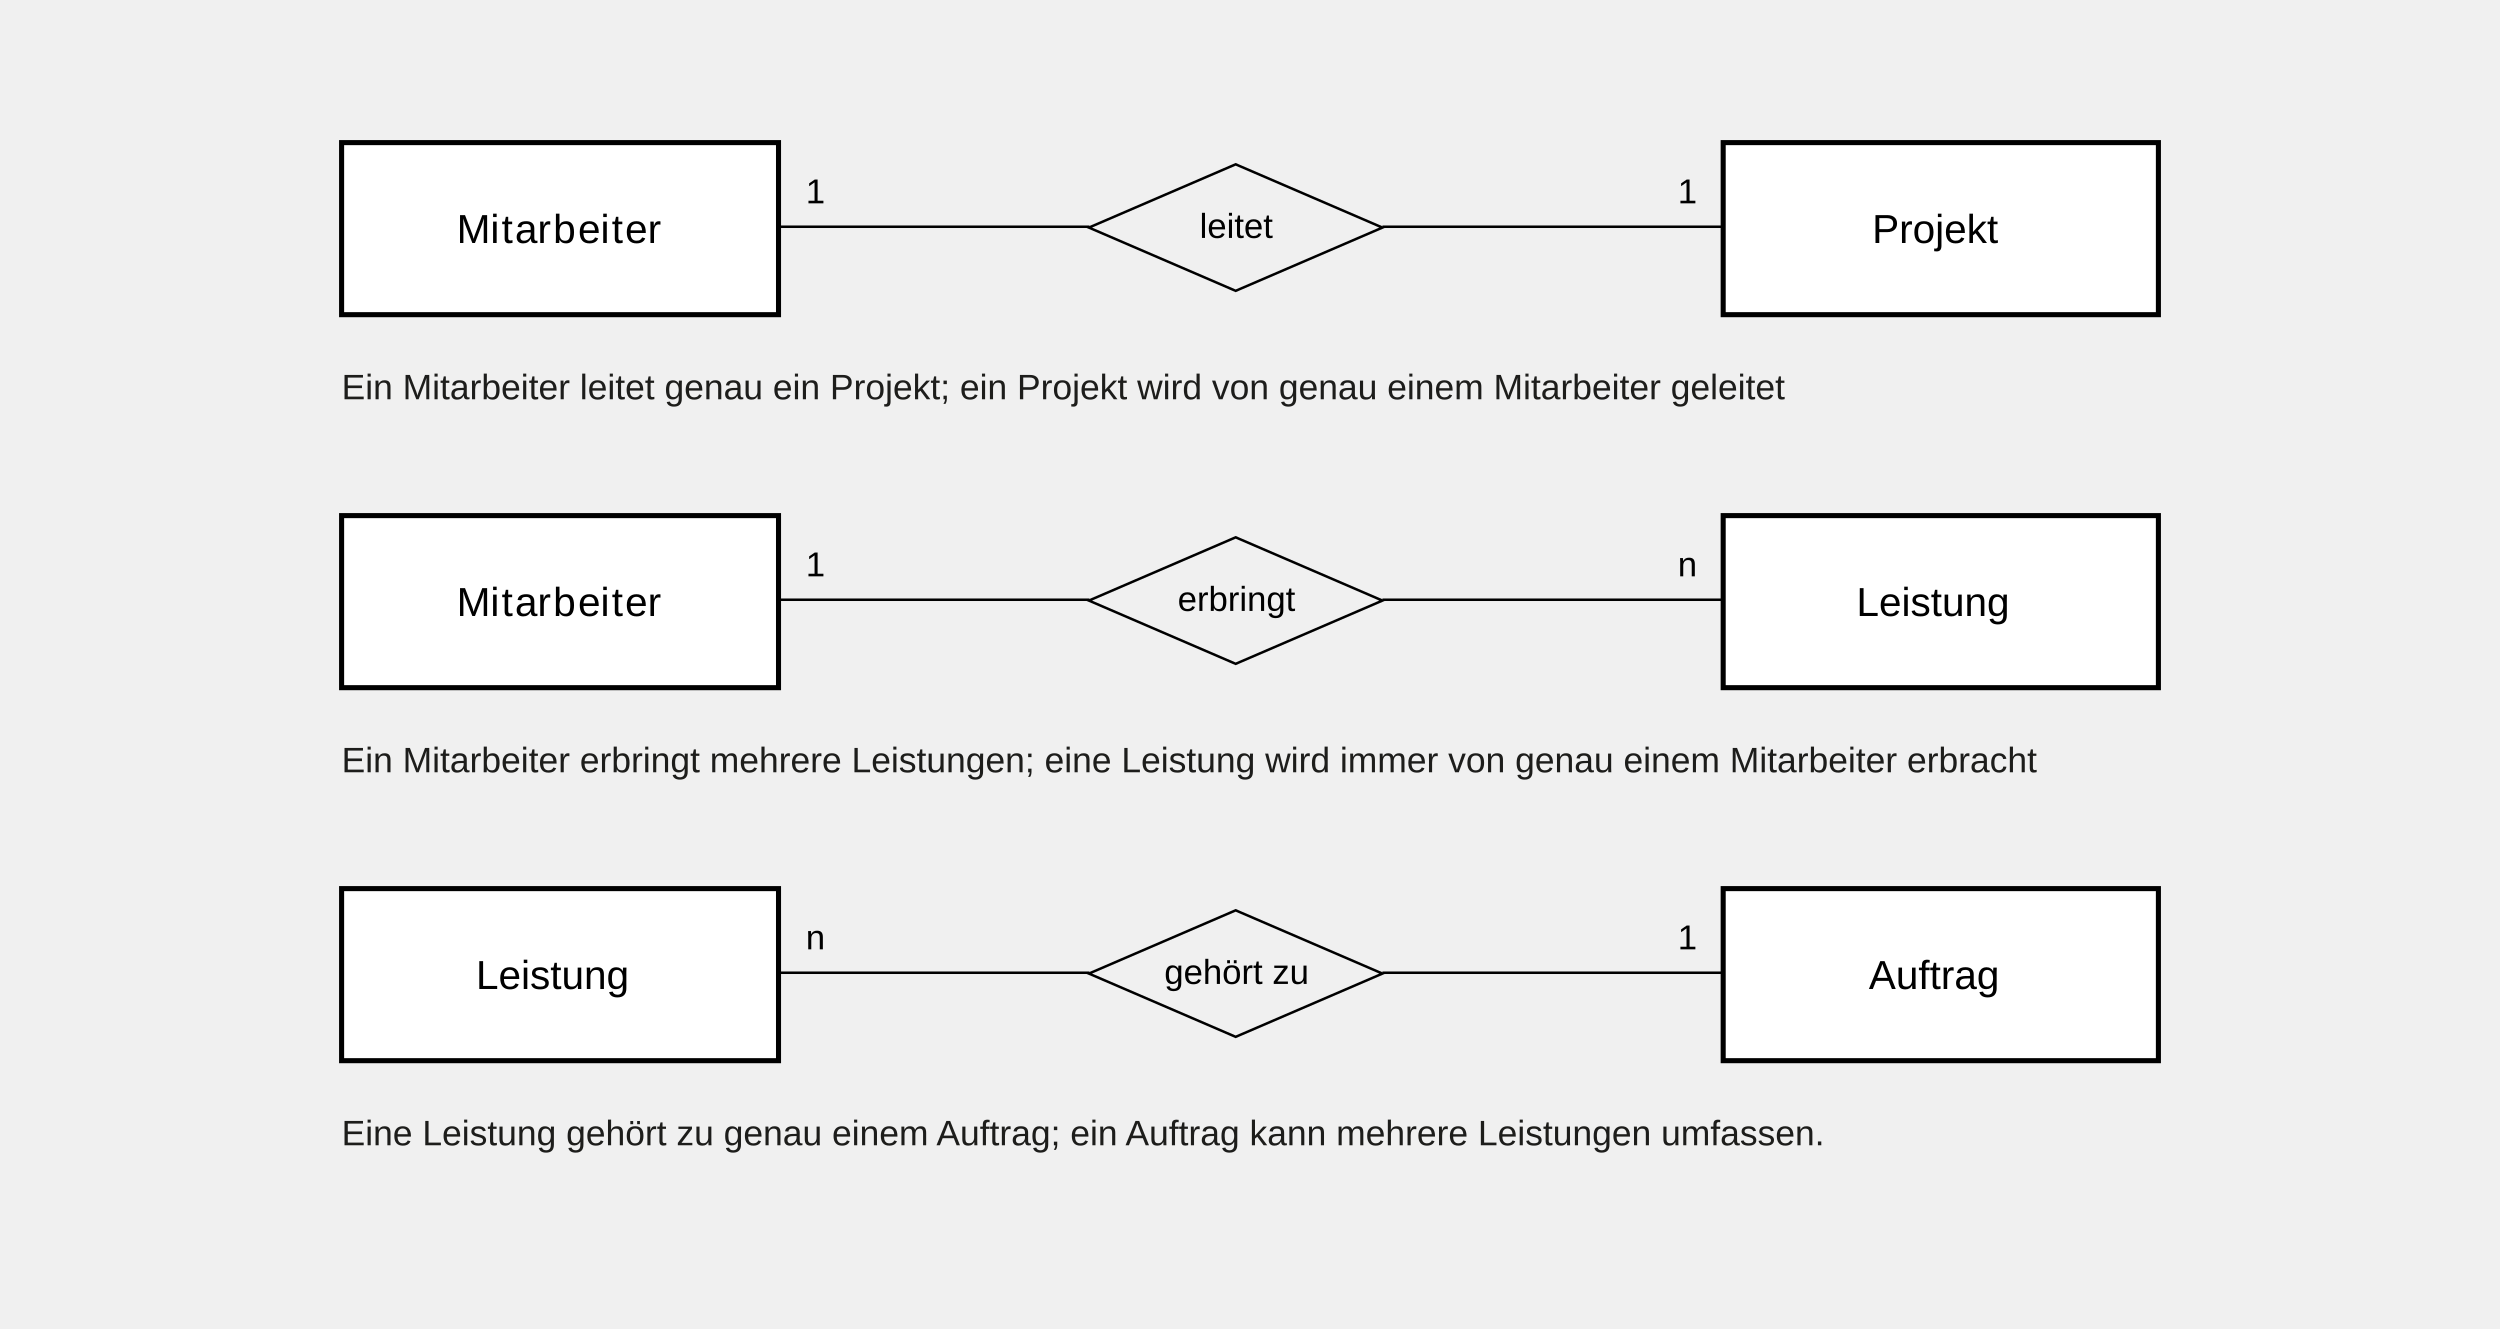
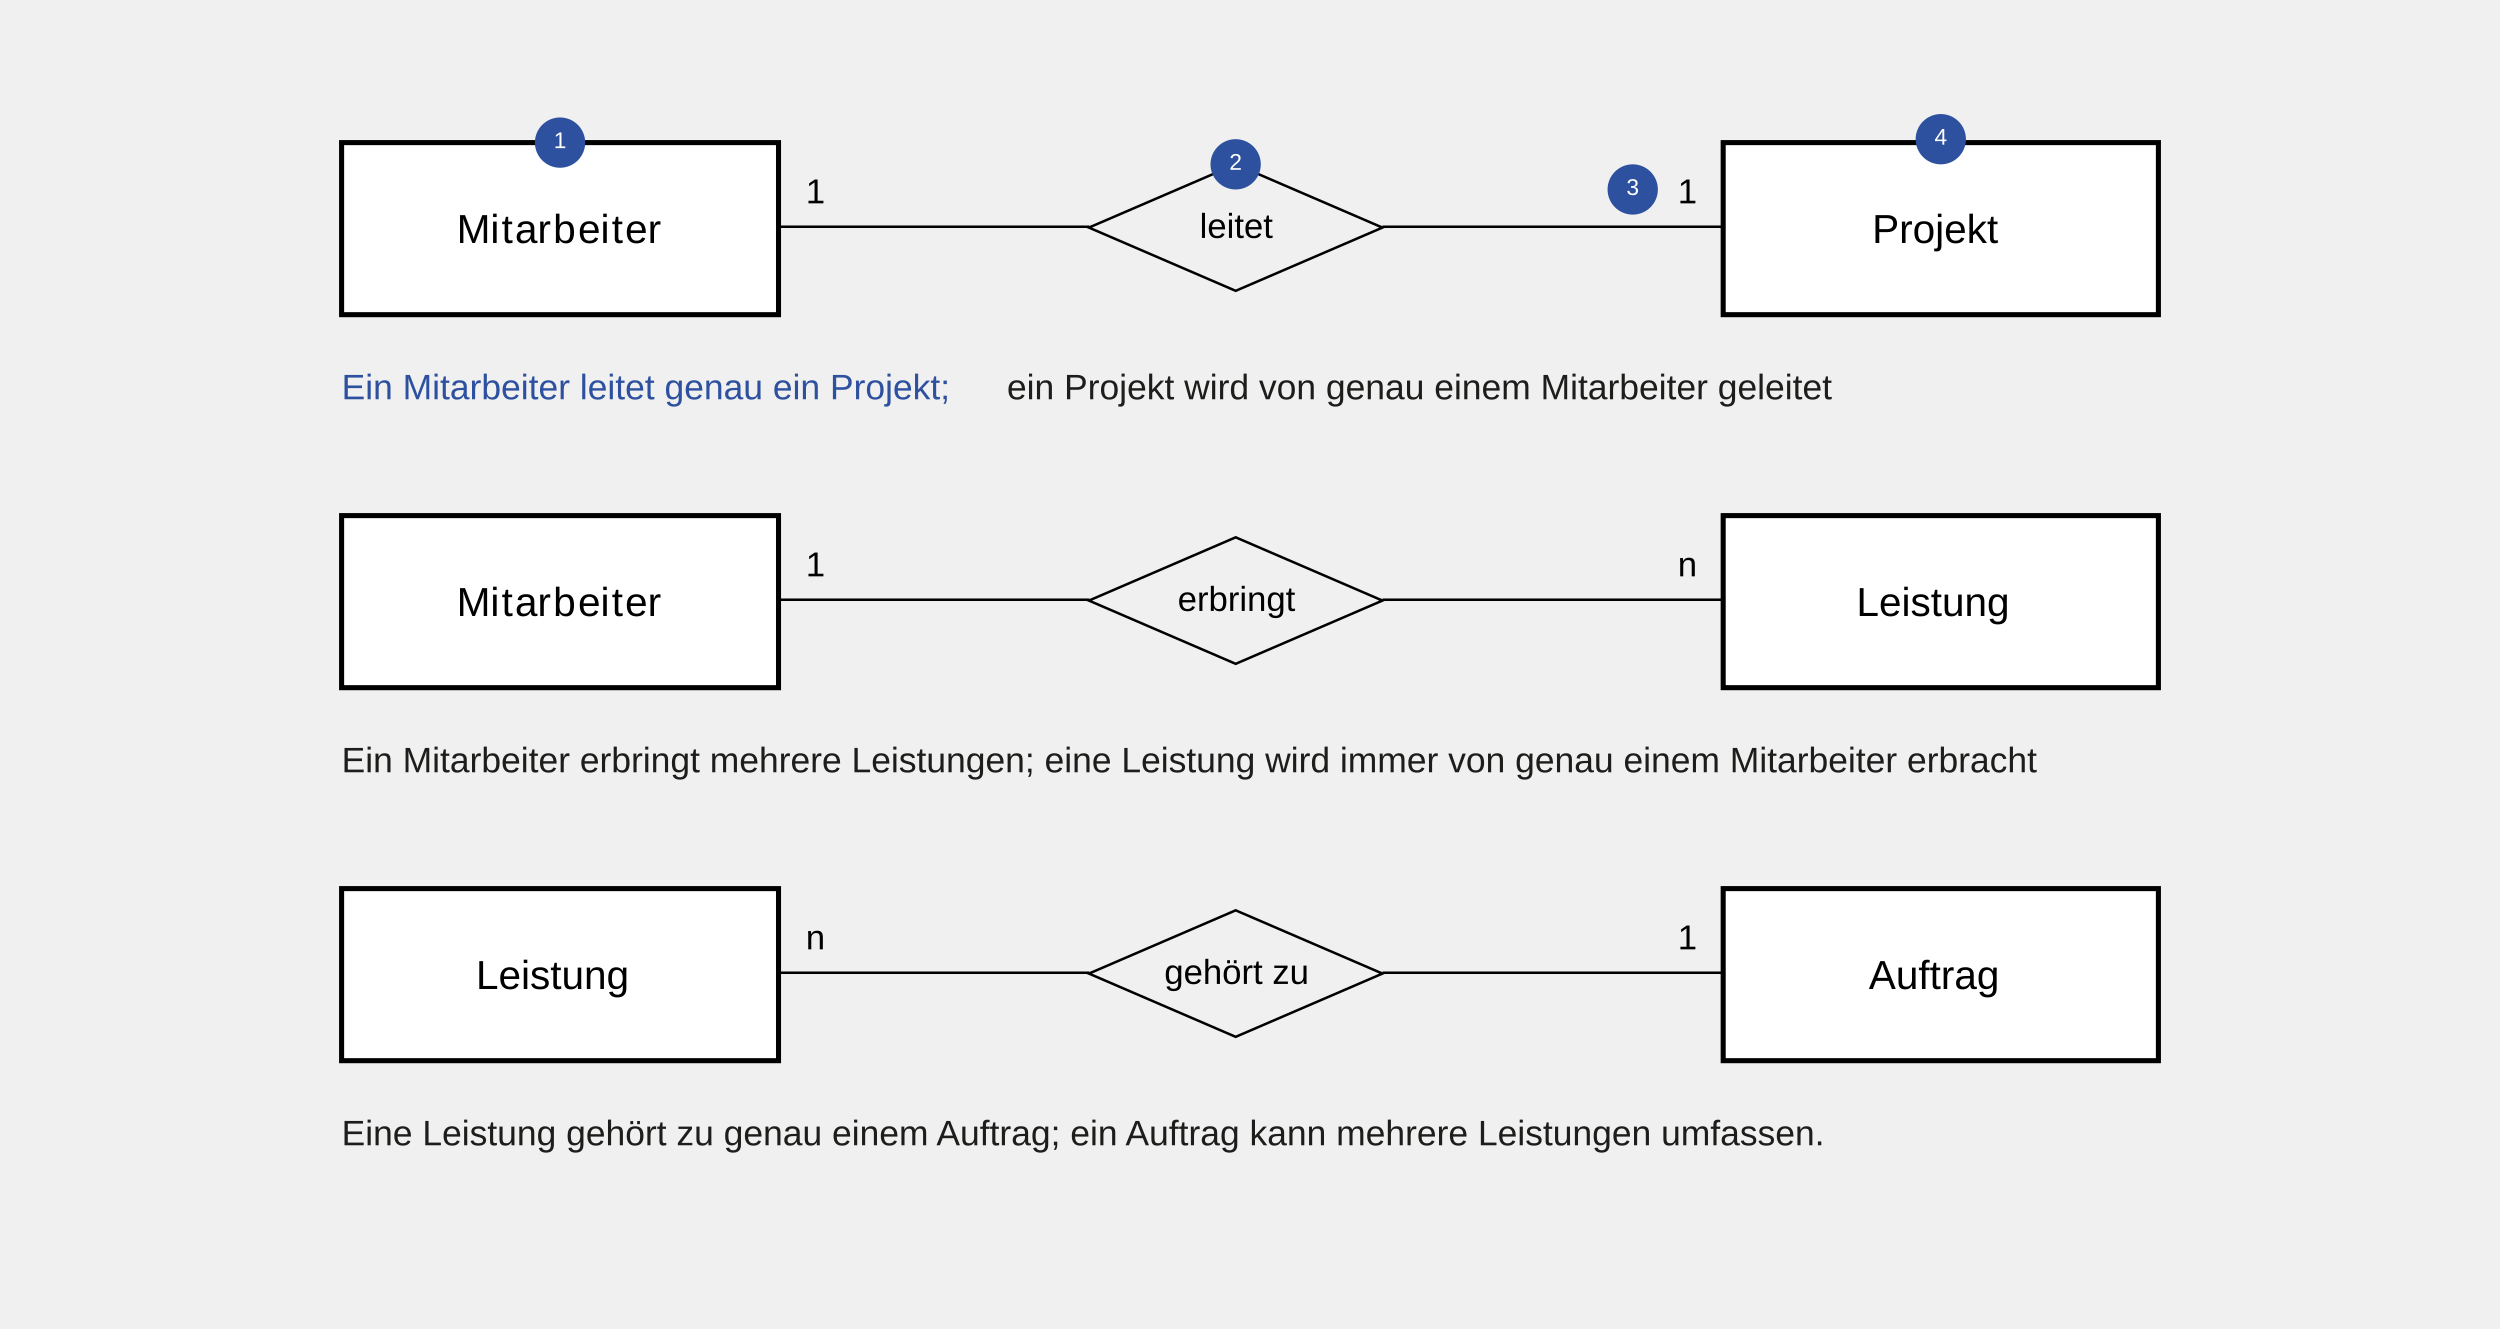
<svg xmlns="http://www.w3.org/2000/svg" id="a" viewBox="0 0 988 525">
  <defs>
-     <style>.b{fill:#fff;stroke-width:2px;}.b,.c{stroke:#000;stroke-miterlimit:8;}.d{letter-spacing:0em;}.e{letter-spacing:0em;}.f{letter-spacing:0em;}.f,.g{font-size:13.71px;}.f,.g,.h{font-family:ArialMT, Arial;}.i,.j{font-family:Arial-BoldMT, Arial;font-size:16px;}.k,.j{letter-spacing:0em;}.h{fill:#1d1d1b;font-size:14px;}.l{letter-spacing:0em;}.c{fill:none;}.m{letter-spacing:0em;}</style>
+     <style>.b{stroke-width:2px;}.b,.c{fill:#fff;}.b,.d{stroke:#000;stroke-miterlimit:8;}.e{letter-spacing:0em;}.f,.g,.h,.i{font-family:ArialMT, Arial;}.f,.i{fill:#1d1d1b;}.j{letter-spacing:0em;}.k,.l{fill:#2d509f;}.g{letter-spacing:0em;}.g,.h{font-size:13.71px;}.l,.m,.c,.n{font-family:Arial-BoldMT, Arial;}.m,.n{font-size:16px;}.o,.n{letter-spacing:0em;}.i,.p{font-size:14px;}.q{letter-spacing:0em;}.c{font-size:9px;}.d{fill:none;}.r{letter-spacing:0em;}</style>
  </defs>
  <g>
    <rect class="b" x="135" y="56.36" width="172.67" height="68" />
-     <text class="i" transform="translate(180.49 96.03)">
-       <tspan class="k" x="0" y="0">M</tspan>
-       <tspan class="l" x="13.3" y="0">i</tspan>
-       <tspan class="d" x="17.73" y="0">t</tspan>
+     <text class="m" transform="translate(180.49 96.03)">
+       <tspan class="o" x="0" y="0">M</tspan>
+       <tspan class="q" x="13.3" y="0">i</tspan>
+       <tspan class="e" x="17.73" y="0">t</tspan>
      <tspan x="23.01" y="0">ar</tspan>
-       <tspan class="m" x="38.13" y="0">b</tspan>
+       <tspan class="r" x="38.13" y="0">b</tspan>
      <tspan x="47.94" y="0">e</tspan>
-       <tspan class="l" x="56.83" y="0">i</tspan>
-       <tspan class="d" x="61.26" y="0">t</tspan>
-       <tspan class="e" x="66.54" y="0">e</tspan>
+       <tspan class="q" x="56.83" y="0">i</tspan>
+       <tspan class="e" x="61.26" y="0">t</tspan>
+       <tspan class="j" x="66.54" y="0">e</tspan>
      <tspan x="75.46" y="0">r</tspan>
    </text>
-     <polygon class="c" points="430.33 89.94 488.33 64.94 546.33 89.94 488.33 114.94 430.33 89.94" />
-     <text class="f" transform="translate(474.09 94.03)">
+     <polygon class="d" points="430.33 89.94 488.33 64.94 546.33 89.94 488.33 114.94 430.33 89.94" />
+     <text class="g" transform="translate(474.09 94.03)">
      <tspan x="0" y="0">leitet</tspan>
    </text>
-     <line class="c" x1="307.67" y1="89.61" x2="430.54" y2="89.61" />
-     <line class="c" x1="546.33" y1="89.61" x2="681.05" y2="89.61" />
+     <line class="d" x1="307.67" y1="89.61" x2="430.54" y2="89.61" />
+     <line class="d" x1="546.33" y1="89.61" x2="681.05" y2="89.61" />
    <rect class="b" x="681" y="56.36" width="172" height="68" />
-     <text class="i" transform="translate(739.88 96.03)">
+     <text class="m" transform="translate(739.88 96.03)">
      <tspan x="0" y="0">Projekt</tspan>
    </text>
-     <text class="g" transform="translate(663.06 80.36)">
+     <text class="h" transform="translate(663.06 80.36)">
      <tspan x="0" y="0">1</tspan>
    </text>
  </g>
  <g>
    <rect class="b" x="135" y="203.77" width="172.67" height="68" />
-     <text class="i" transform="translate(180.49 243.44)">
-       <tspan class="k" x="0" y="0">M</tspan>
-       <tspan class="l" x="13.3" y="0">i</tspan>
-       <tspan class="d" x="17.73" y="0">t</tspan>
+     <text class="m" transform="translate(180.49 243.44)">
+       <tspan class="o" x="0" y="0">M</tspan>
+       <tspan class="q" x="13.3" y="0">i</tspan>
+       <tspan class="e" x="17.73" y="0">t</tspan>
      <tspan x="23.01" y="0">ar</tspan>
-       <tspan class="m" x="38.13" y="0">b</tspan>
+       <tspan class="r" x="38.13" y="0">b</tspan>
      <tspan x="47.94" y="0">e</tspan>
-       <tspan class="l" x="56.83" y="0">i</tspan>
-       <tspan class="d" x="61.26" y="0">t</tspan>
-       <tspan class="e" x="66.54" y="0">e</tspan>
+       <tspan class="q" x="56.83" y="0">i</tspan>
+       <tspan class="e" x="61.26" y="0">t</tspan>
+       <tspan class="j" x="66.54" y="0">e</tspan>
      <tspan x="75.46" y="0">r</tspan>
    </text>
-     <polygon class="c" points="430.33 237.35 488.33 212.35 546.33 237.35 488.33 262.35 430.33 237.35" />
-     <text class="f" transform="translate(465.42 241.44)">
+     <polygon class="d" points="430.33 237.35 488.33 212.35 546.33 237.35 488.33 262.35 430.33 237.35" />
+     <text class="g" transform="translate(465.42 241.44)">
      <tspan x="0" y="0">erbringt</tspan>
    </text>
-     <line class="c" x1="307.67" y1="237.02" x2="430.54" y2="237.02" />
-     <line class="c" x1="546.33" y1="237.02" x2="681.05" y2="237.02" />
+     <line class="d" x1="307.67" y1="237.02" x2="430.54" y2="237.02" />
+     <line class="d" x1="546.33" y1="237.02" x2="681.05" y2="237.02" />
    <rect class="b" x="681" y="203.77" width="172" height="68" />
-     <text class="i" transform="translate(733.67 243.44)">
+     <text class="m" transform="translate(733.67 243.44)">
      <tspan x="0" y="0">Leistung</tspan>
    </text>
-     <text class="g" transform="translate(318.46 227.77)">
+     <text class="h" transform="translate(318.46 227.77)">
      <tspan x="0" y="0">1</tspan>
    </text>
-     <text class="g" transform="translate(663.06 227.77)">
+     <text class="h" transform="translate(663.06 227.77)">
      <tspan x="0" y="0">n</tspan>
    </text>
  </g>
  <g>
    <rect class="b" x="135" y="351.18" width="172.67" height="68" />
-     <text class="j" transform="translate(188.11 390.85)">
+     <text class="n" transform="translate(188.11 390.85)">
      <tspan x="0" y="0">Leistung</tspan>
    </text>
-     <polygon class="c" points="430.33 384.76 488.33 359.76 546.33 384.76 488.33 409.76 430.33 384.76" />
-     <text class="f" transform="translate(460.13 388.85)">
+     <polygon class="d" points="430.33 384.76 488.33 359.76 546.33 384.76 488.33 409.76 430.33 384.76" />
+     <text class="g" transform="translate(460.13 388.85)">
      <tspan x="0" y="0">gehört zu</tspan>
    </text>
-     <line class="c" x1="307.67" y1="384.43" x2="430.54" y2="384.43" />
-     <line class="c" x1="546.33" y1="384.43" x2="681.05" y2="384.43" />
+     <line class="d" x1="307.67" y1="384.43" x2="430.54" y2="384.43" />
+     <line class="d" x1="546.33" y1="384.43" x2="681.05" y2="384.43" />
    <rect class="b" x="681" y="351.18" width="172" height="68" />
-     <text class="i" transform="translate(738.56 390.85)">
+     <text class="m" transform="translate(738.56 390.85)">
      <tspan x="0" y="0">Auftrag</tspan>
    </text>
-     <text class="g" transform="translate(318.46 375.18)">
+     <text class="h" transform="translate(318.46 375.18)">
      <tspan x="0" y="0">n</tspan>
    </text>
-     <text class="g" transform="translate(663.06 375.18)">
+     <text class="h" transform="translate(663.06 375.18)">
      <tspan x="0" y="0">1</tspan>
    </text>
  </g>
-   <text class="h" transform="translate(135 157.8)">
-     <tspan x="0" y="0">Ein Mitarbeiter leitet genau ein Projekt; ein Projekt wird von genau einem Mitarbeiter geleitet</tspan>
+   <text class="p" transform="translate(135 157.8)">
+     <tspan class="l" x="0" y="0">Ein Mitarbeiter leitet genau ein Projekt; </tspan>
+     <tspan class="f" x="262.94" y="0">ein Projekt wird von genau einem Mitarbeiter geleitet</tspan>
  </text>
-   <text class="h" transform="translate(135 305.21)">
+   <text class="i" transform="translate(135 305.21)">
    <tspan x="0" y="0">Ein Mitarbeiter erbringt mehrere Leistungen; eine Leistung wird immer von genau einem Mitarbeiter erbracht</tspan>
  </text>
-   <text class="h" transform="translate(135 452.62)">
+   <text class="i" transform="translate(135 452.62)">
    <tspan x="0" y="0">Eine Leistung gehört zu genau einem Auftrag; ein Auftrag kann mehrere Leistungen umfassen.</tspan>
  </text>
-   <text class="g" transform="translate(318.46 80.36)">
+   <text class="h" transform="translate(318.46 80.36)">
    <tspan x="0" y="0">1</tspan>
  </text>
+   <g>
+     <circle class="k" cx="221.33" cy="56.36" r="9.94" />
+     <text class="c" transform="translate(218.83 58.53)">
+       <tspan x="0" y="0">1</tspan>
+     </text>
+   </g>
+   <g>
+     <circle class="k" cx="488.33" cy="64.94" r="9.94" />
+     <text class="c" transform="translate(485.83 67.11)">
+       <tspan x="0" y="0">2</tspan>
+     </text>
+   </g>
+   <g>
+     <circle class="k" cx="645.25" cy="74.88" r="9.94" />
+     <text class="c" transform="translate(642.75 77.05)">
+       <tspan x="0" y="0">3</tspan>
+     </text>
+   </g>
+   <g>
+     <circle class="k" cx="767" cy="55.01" r="9.94" />
+     <text class="c" transform="translate(764.5 57.17)">
+       <tspan x="0" y="0">4</tspan>
+     </text>
+   </g>
</svg>
